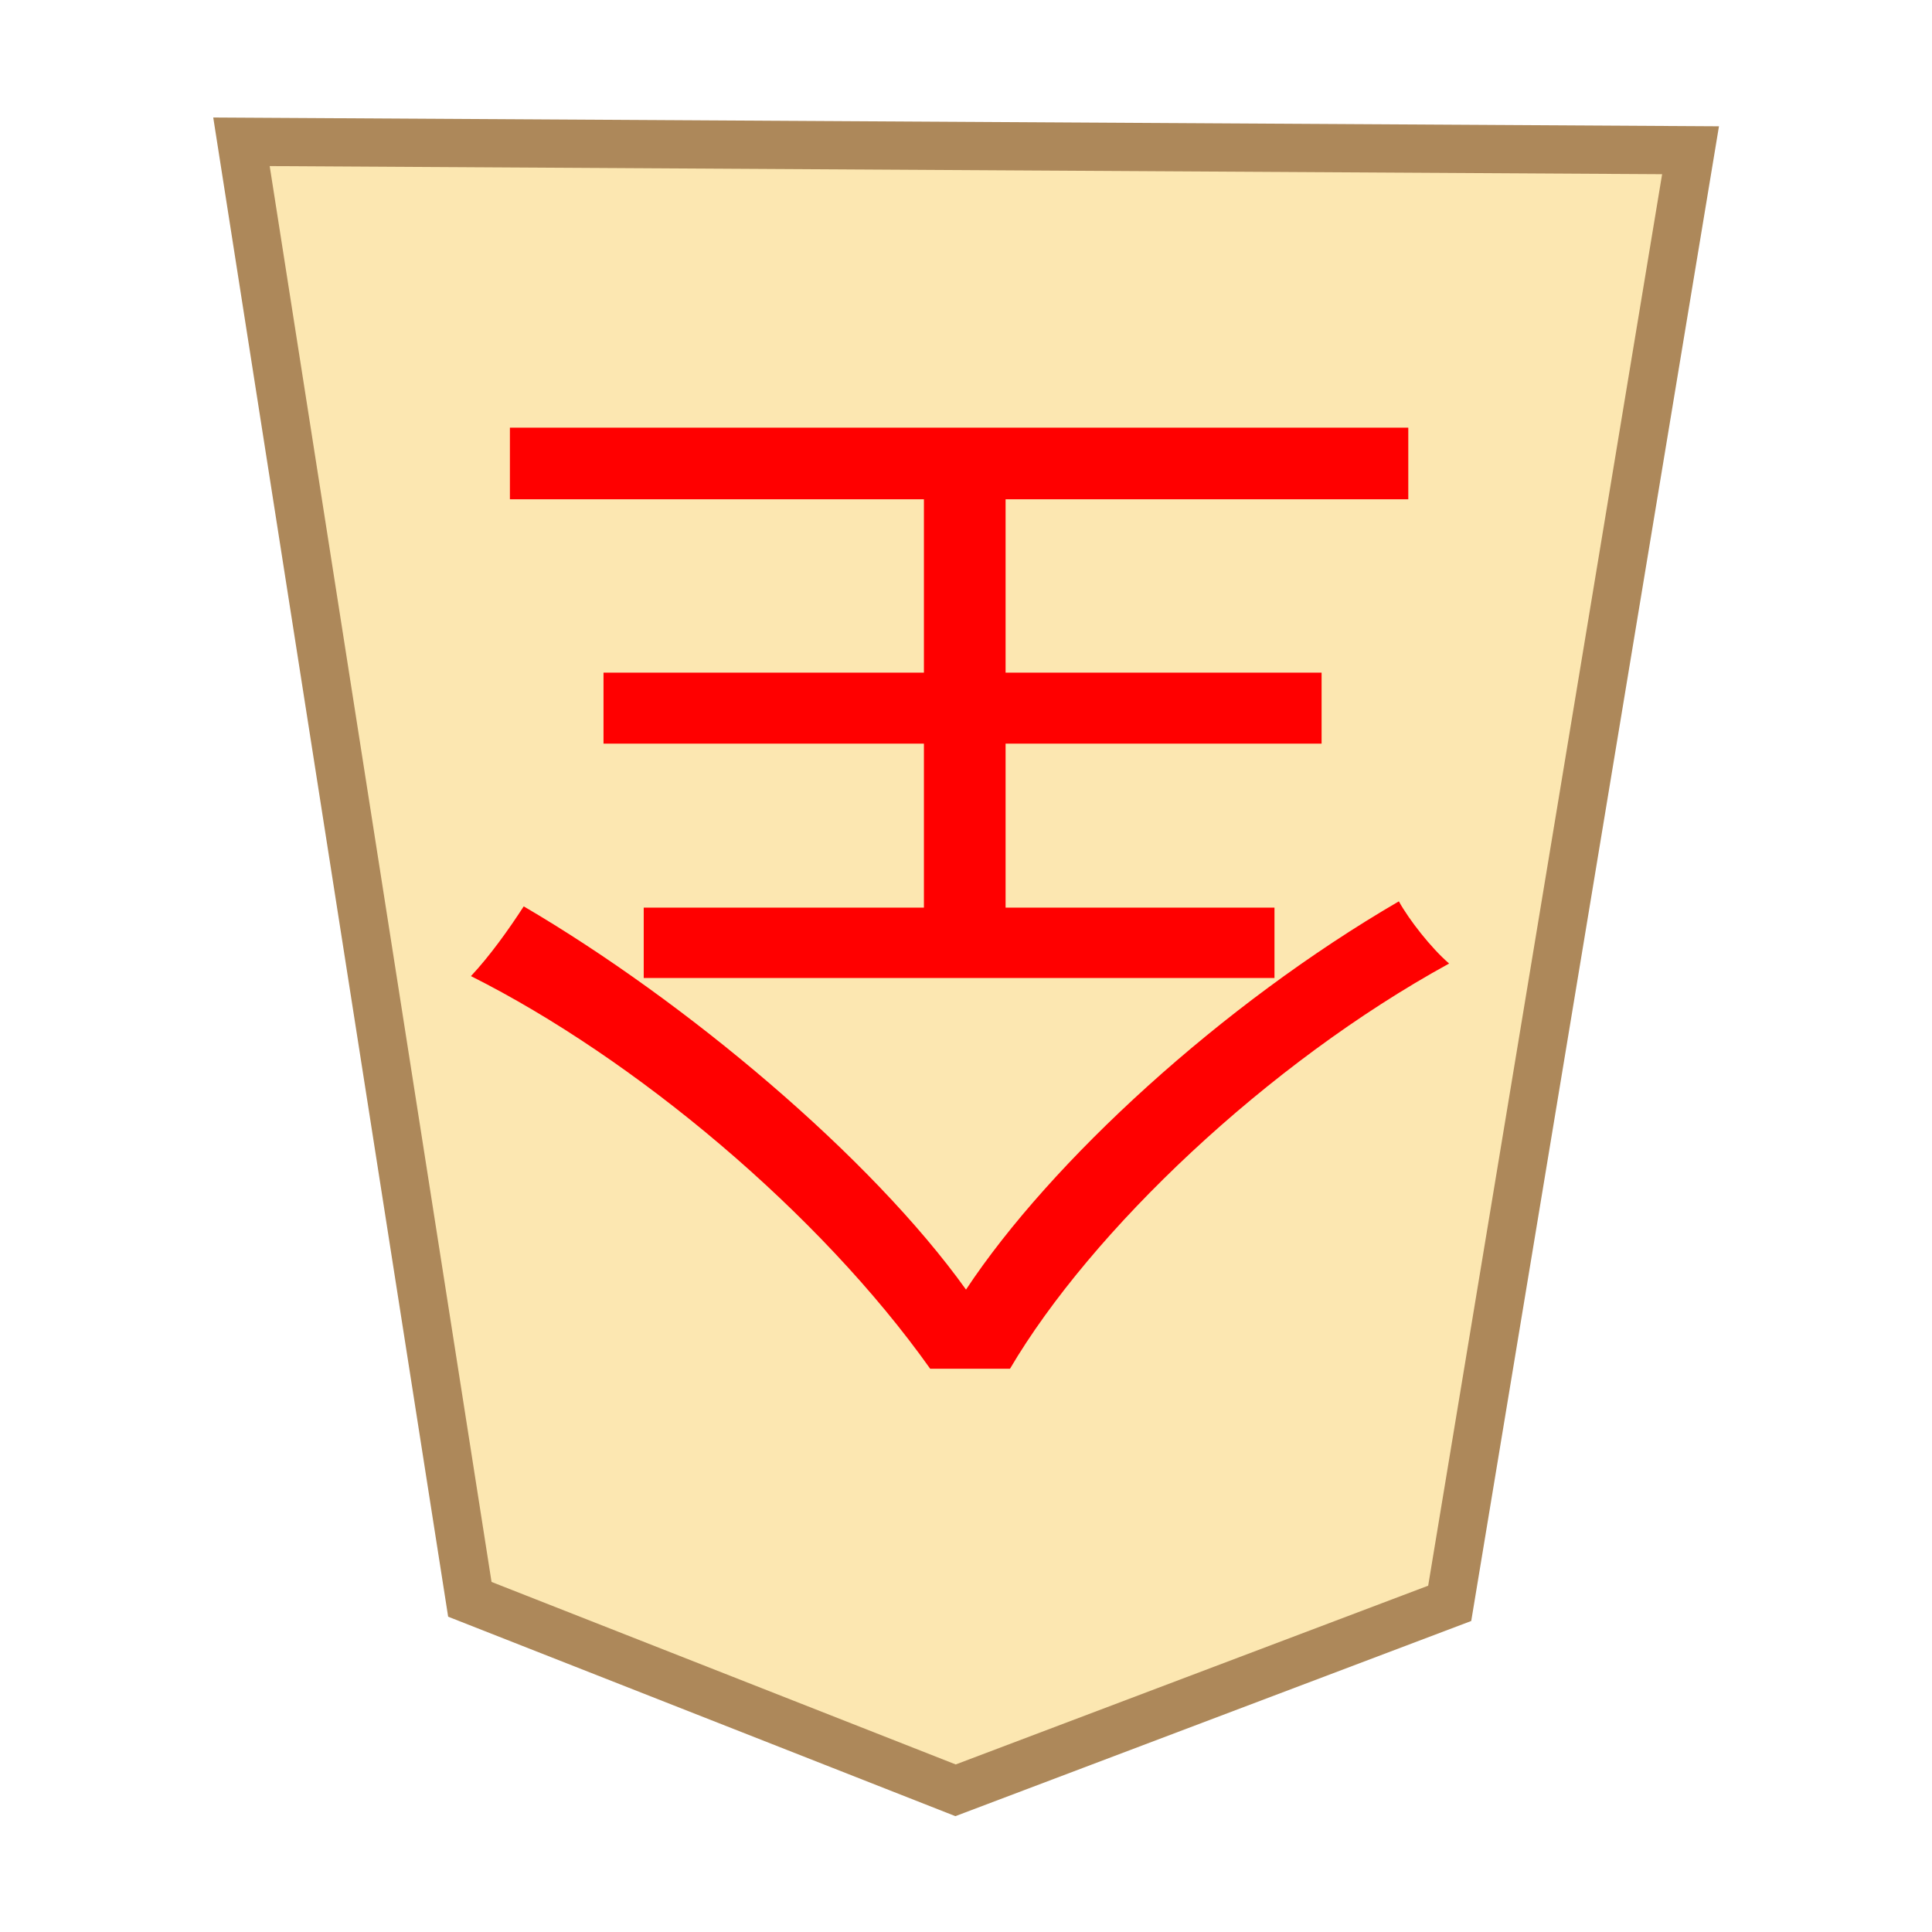
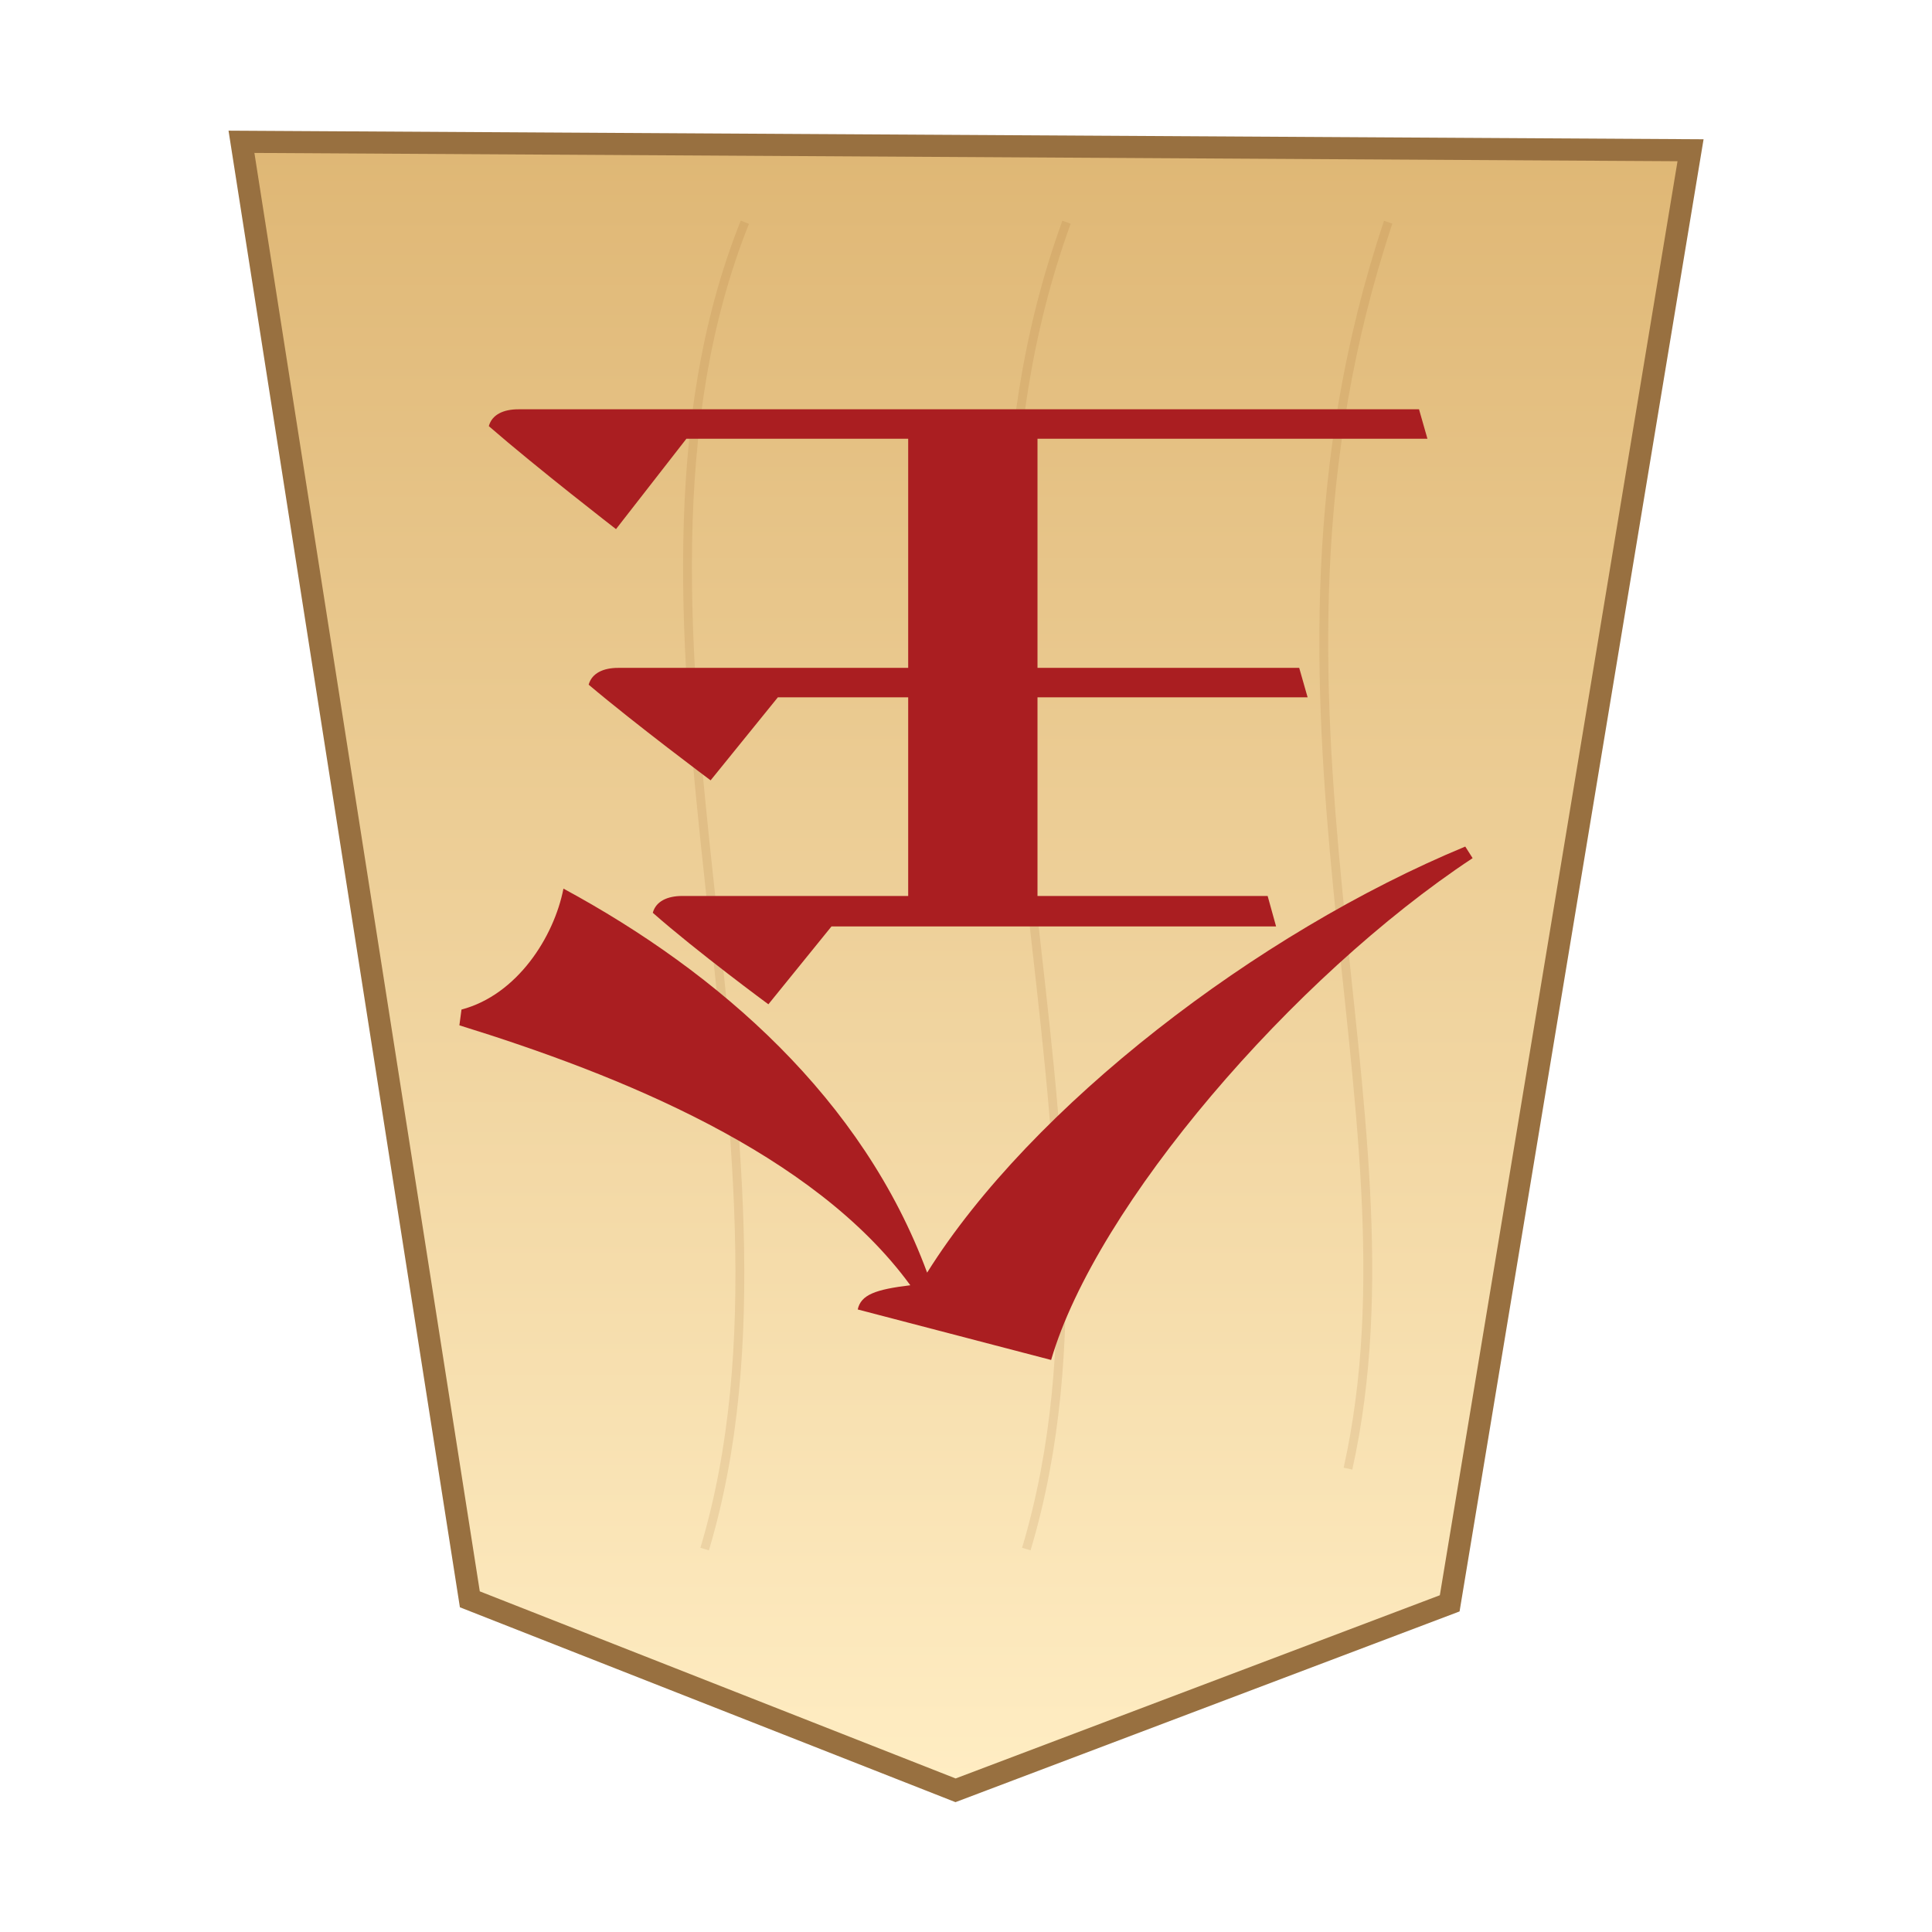
- <svg xmlns="http://www.w3.org/2000/svg" version="1.1" width="45" height="45" id="svg14">
-   <defs id="defs18" />
-   <g transform="matrix(-0.93651,0,0,-0.93651,43.57163,43.57271)" id="g1">
-     <polygon points="4.48,42.79 40.52,43 34.84,6.75 22.76,2 10.47,6.65 " fill="#fce7b1" stroke="#ad885a" stroke-width="1.2" id="polygon1" />
-     <text x="22.61" y="34.53" text-anchor="middle" font-size="26.19px" fill="#ff0000" font-family="serif" id="text1">全</text>
+ <svg xmlns="http://www.w3.org/2000/svg" width="45" height="45" viewBox="0 0 45 45">
+   <defs>
+     <linearGradient id="surface" x1="0%" y1="0%" x2="0%" y2="100%">
+       <stop offset="0%" stop-color="#ffedc3" />
+       <stop offset="100%" stop-color="#dfb775" />
+     </linearGradient>
+   </defs>
+   <g transform="matrix(-0.93651,0,0,-0.93651,43.57163,43.57271)">
+     <polygon points="4.48,42.79 40.52,43 34.84,6.75 22.76,2 10.47,6.65 " fill="url(#surface)" stroke="#987040" stroke-width="0.55" />
+     <path d="M13 10C11 19 16 29 12 41M21 8C18 18 24 30 20 41M29 8C26 18 32 31 28 41" fill="none" stroke="#996126" stroke-opacity="0.14" stroke-width="0.22" />
+     <path fill="#aa1e21" fill-rule="nonzero" d="M23.467 14.875C25.062 19.194 28.643 22.334 32.512 24.426C32.747 23.224 33.662 21.784 35.048 21.418L35.100 21.026C31.127 19.795 26.290 17.859 23.885 14.561C24.748 14.457 25.114 14.326 25.193 13.959L20.383 12.703C19.259 16.550 14.370 22.229 9.900 25.184L10.083 25.472C15.259 23.328 20.879 19.010 23.467 14.875M11.024 35.615L11.233 36.347L33.636 36.347C34.002 36.347 34.290 36.216 34.368 35.928C33.166 34.883 31.205 33.367 31.205 33.367L29.454 35.615L23.938 35.615L23.938 29.916L31.153 29.916C31.519 29.916 31.806 29.785 31.885 29.498C30.708 28.504 28.852 27.119 28.852 27.119L27.179 29.184L23.938 29.184L23.938 24.243L29.558 24.243C29.924 24.243 30.212 24.113 30.290 23.825C29.192 22.857 27.415 21.549 27.415 21.549L25.846 23.485L14.788 23.485L14.998 24.243L20.722 24.243L20.722 29.184L14.004 29.184L14.213 29.916L20.722 29.916L20.722 35.615L11.024 35.615" />
  </g>
</svg>
